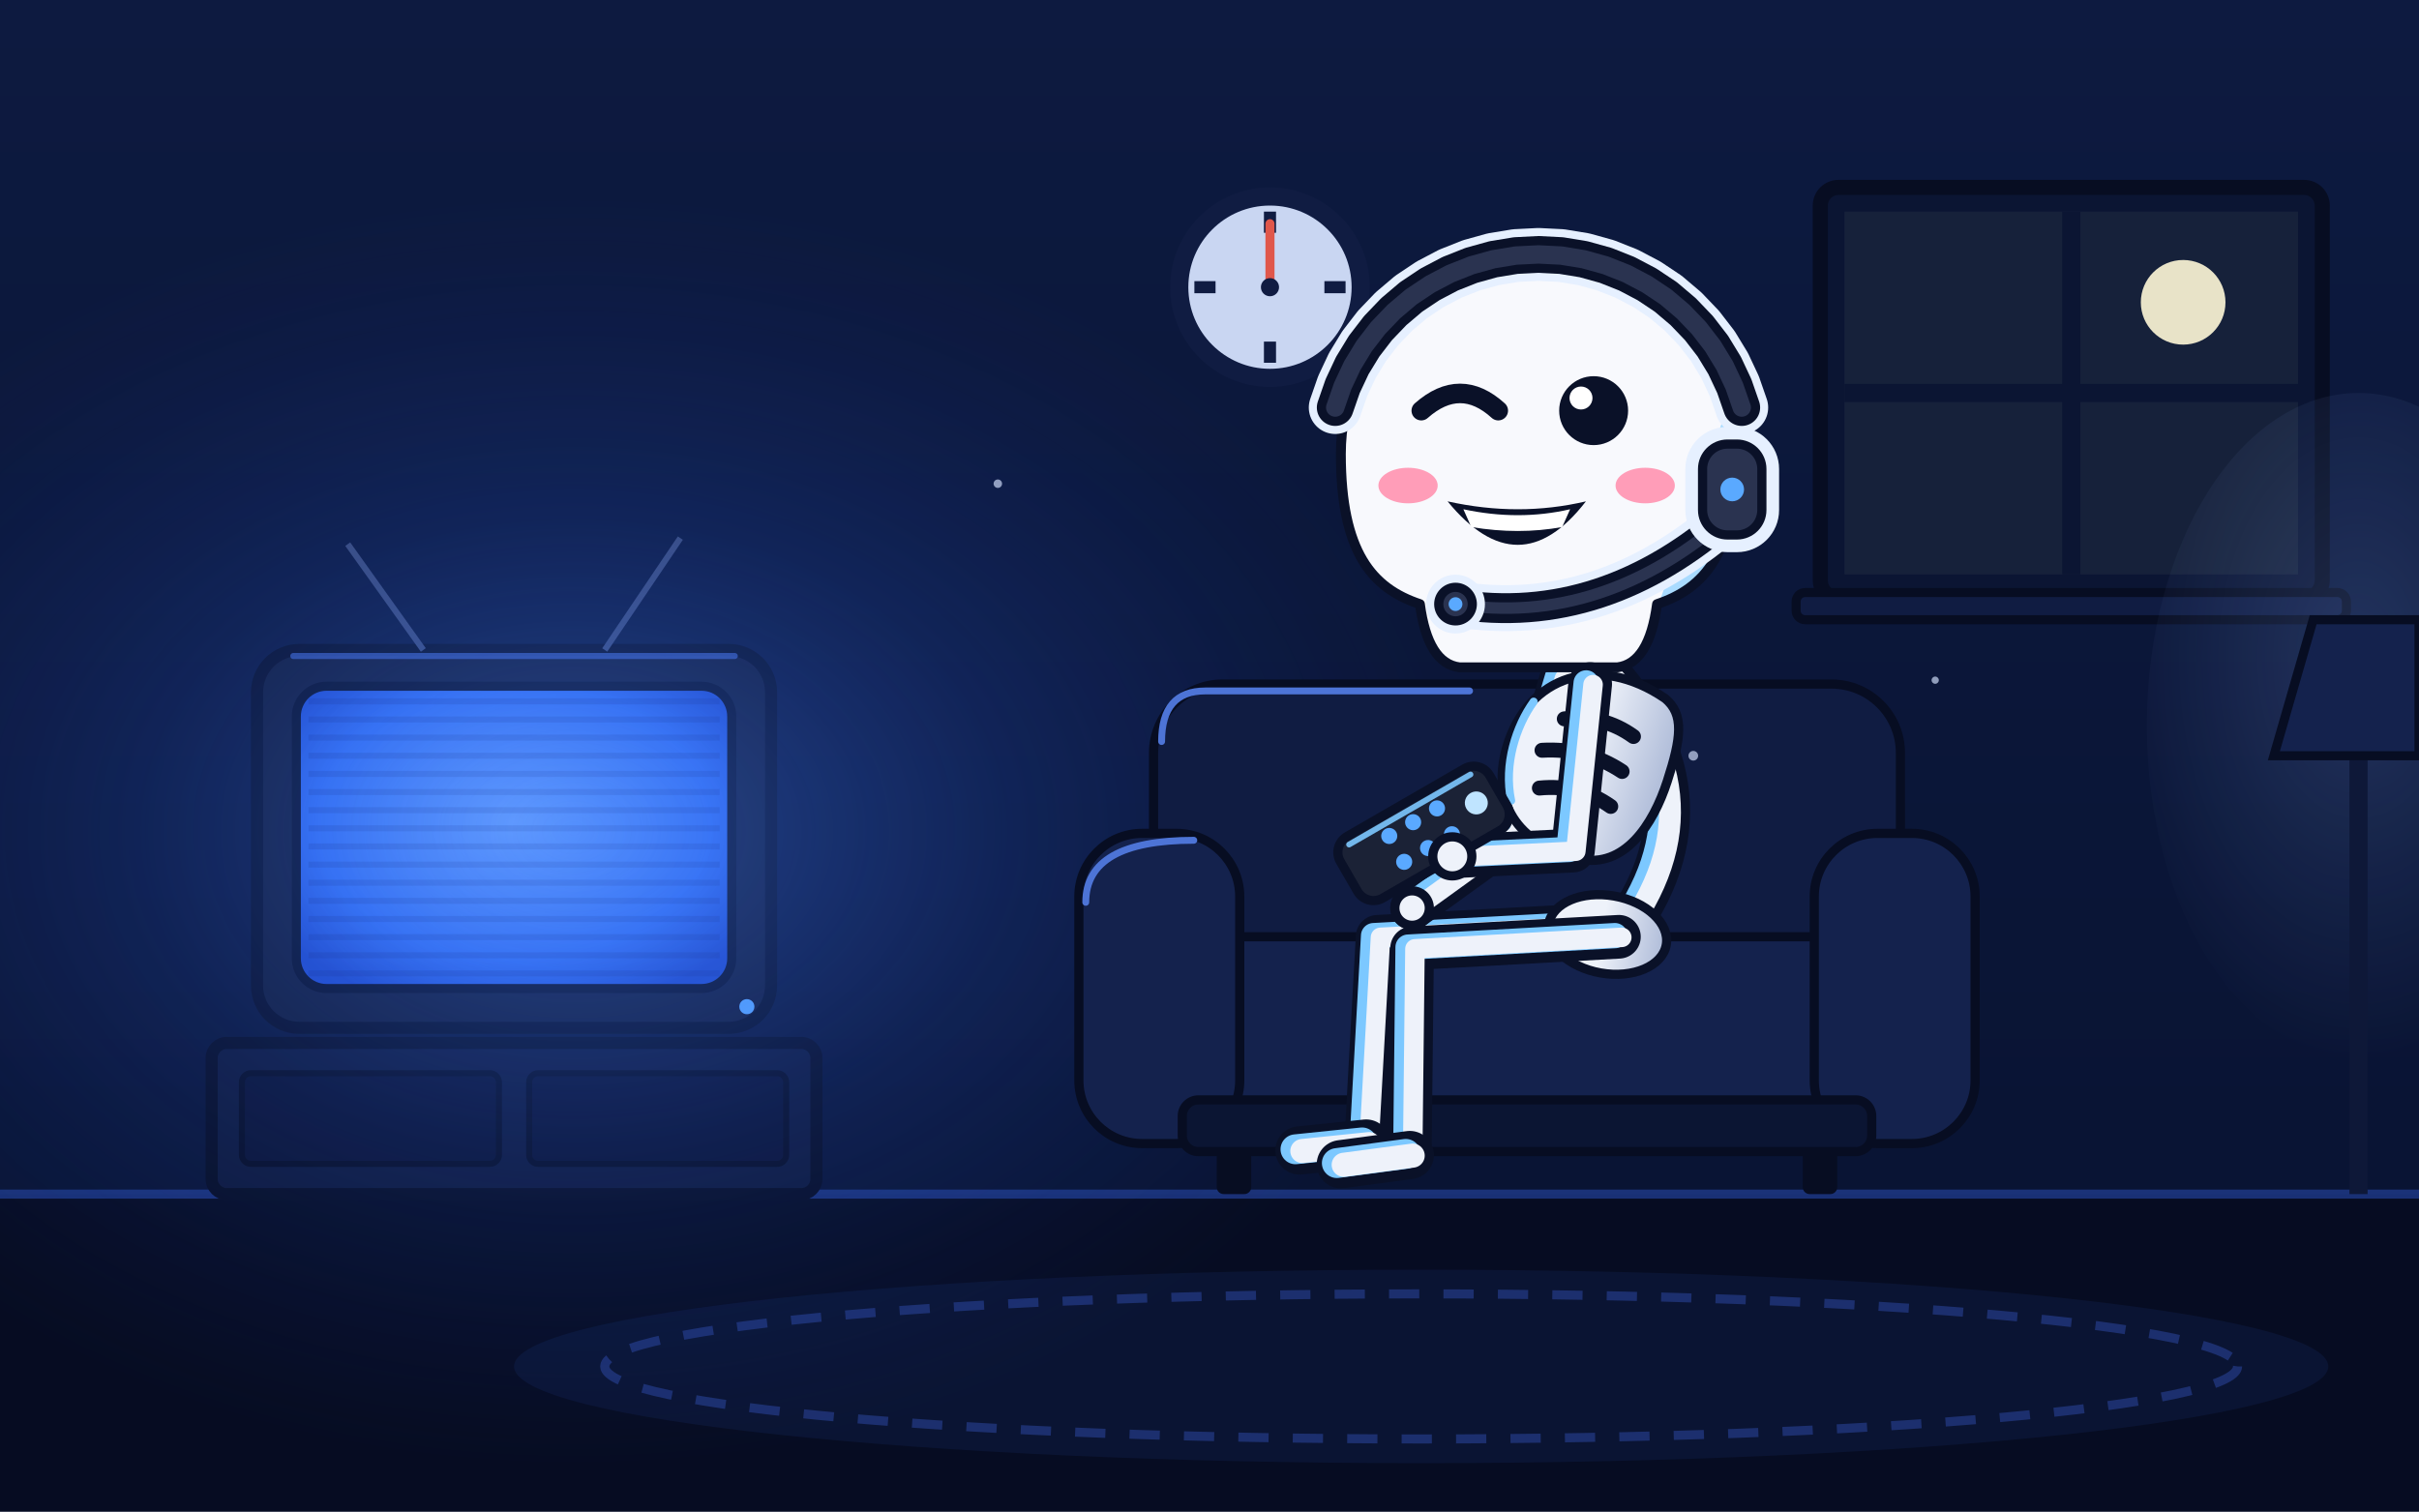
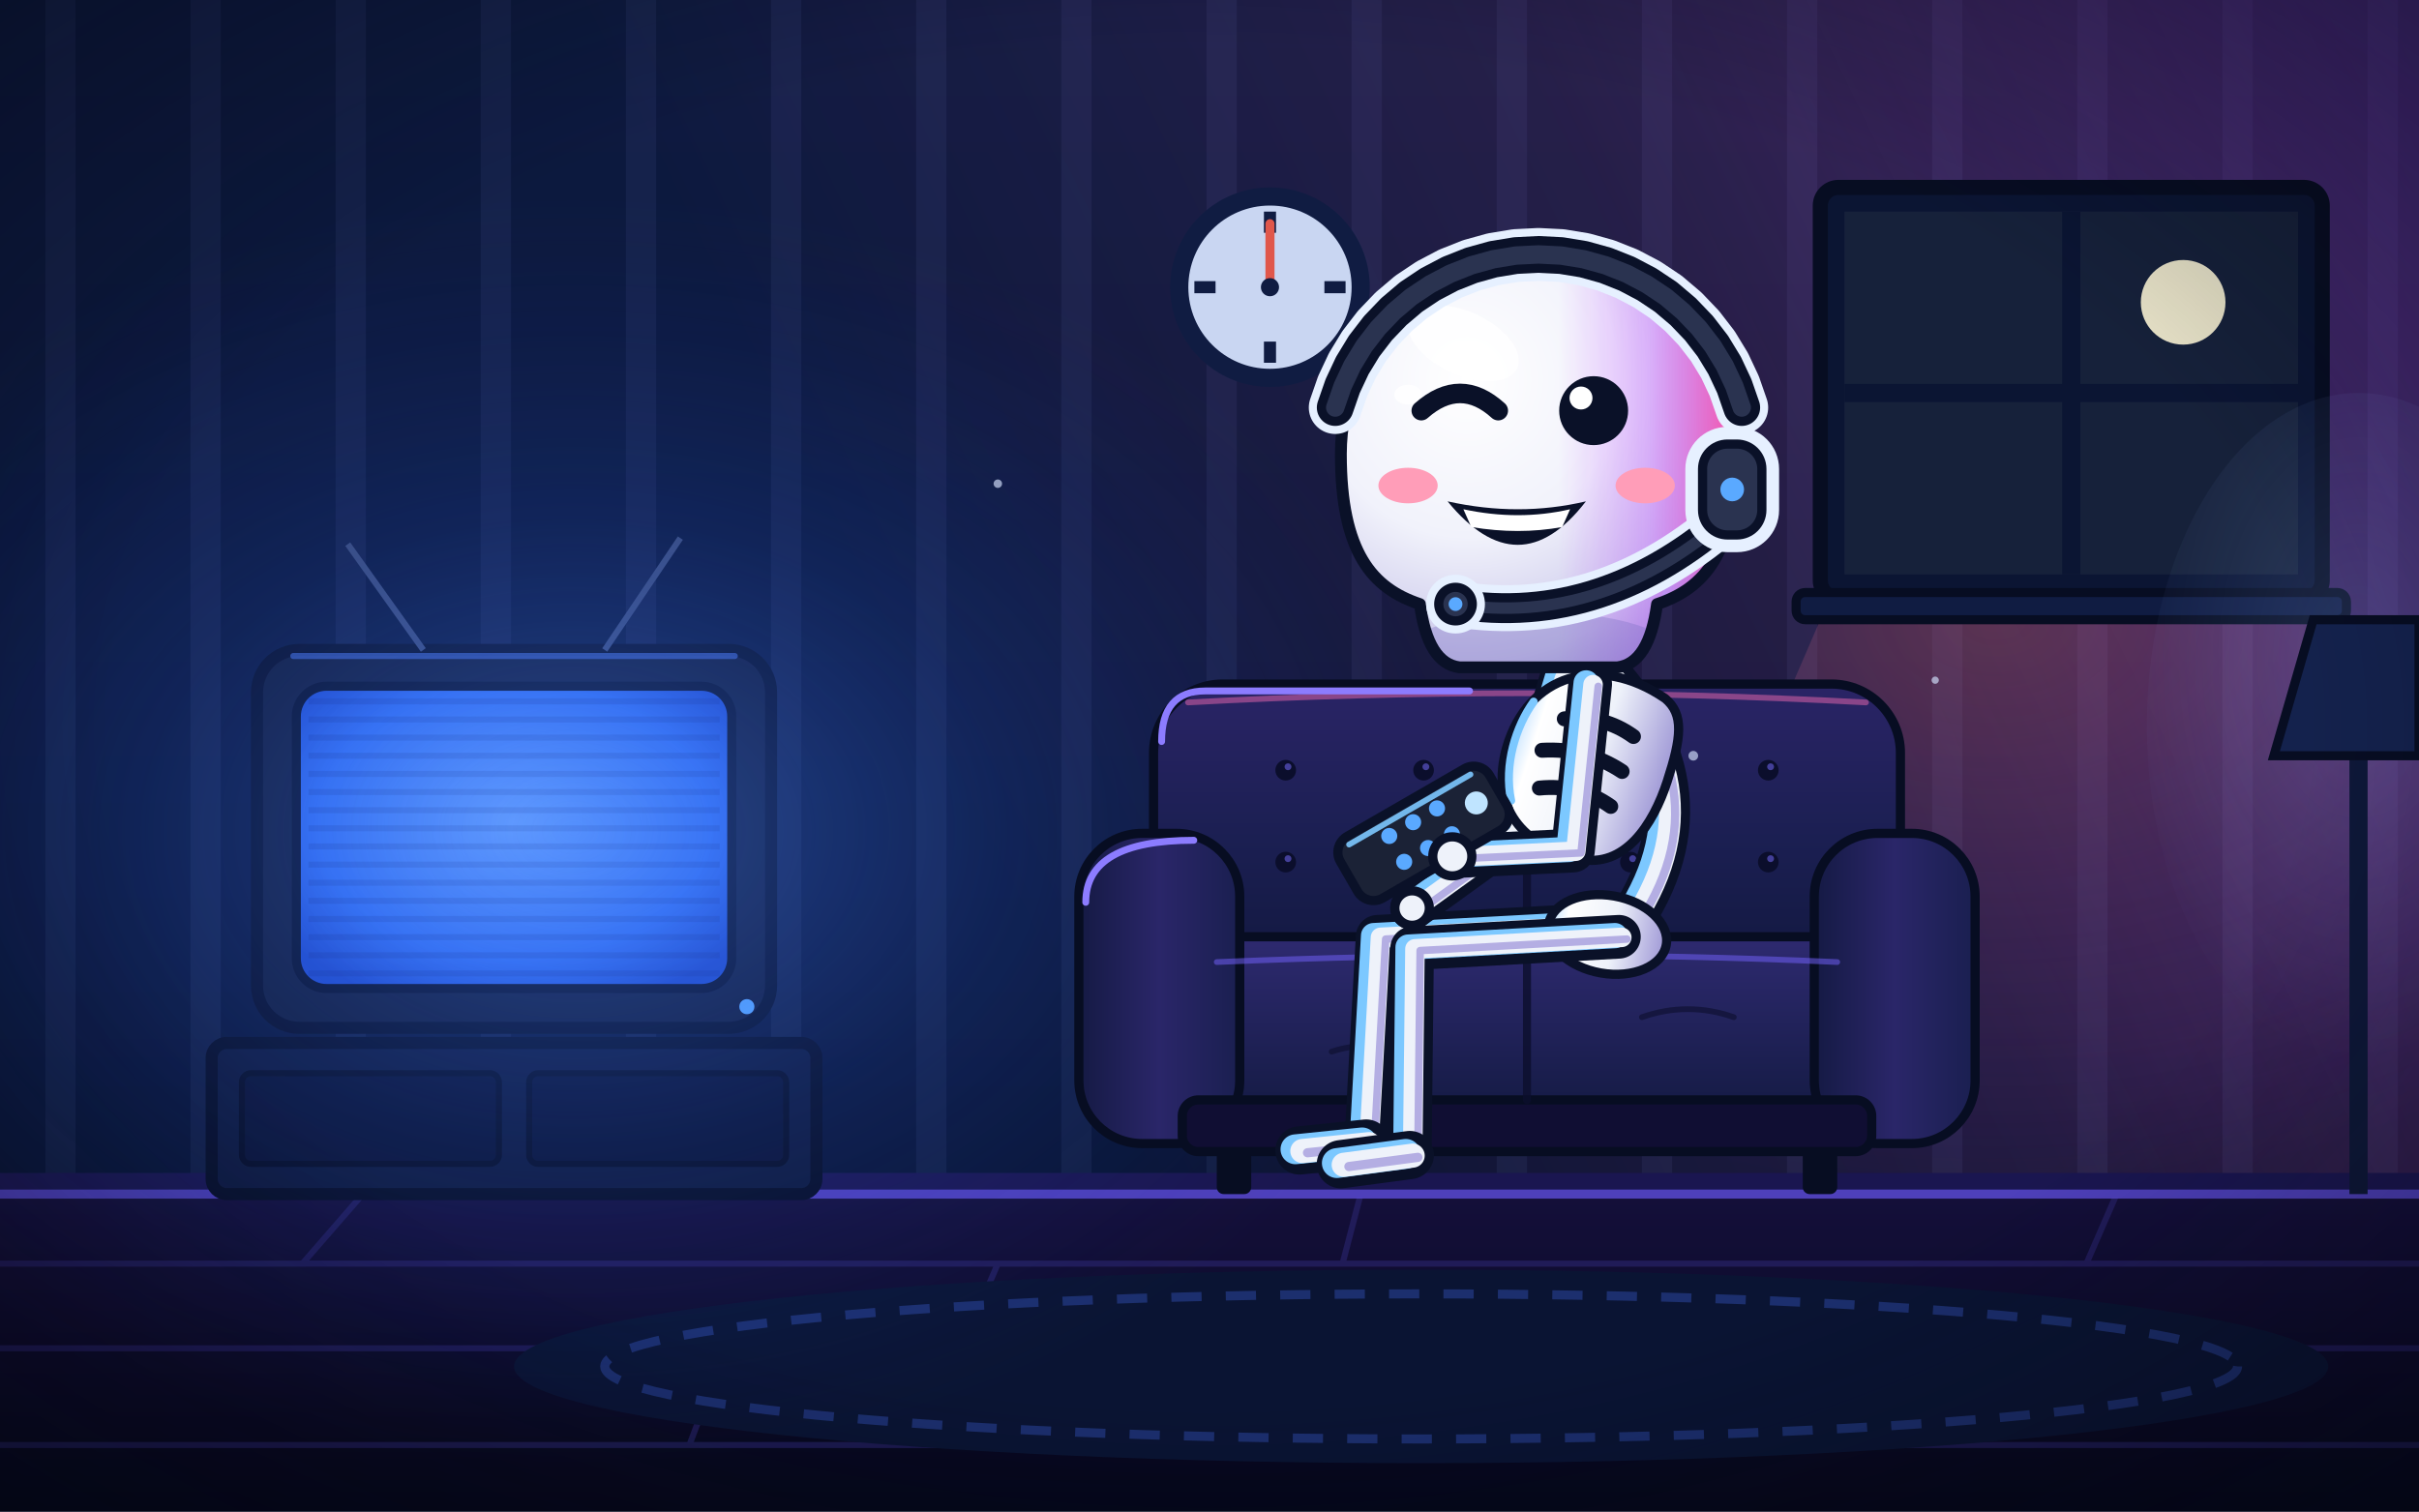
<svg xmlns="http://www.w3.org/2000/svg" viewBox="0 0 800 500" role="img" aria-labelledby="pat-title pat-desc">
  <defs>
    <linearGradient id="g-wall" x1="0" y1="0" x2="0" y2="1">
      <stop offset="0" stop-color="#0D1A40" />
      <stop offset="1" stop-color="#081230" />
    </linearGradient>
    <radialGradient id="g-tvglow" cx="0.5" cy="0.5" r="0.5">
      <stop offset="0" stop-color="#4A86FF" stop-opacity="0.75" />
      <stop offset="0.5" stop-color="#2F66F0" stop-opacity="0.28" />
      <stop offset="1" stop-color="#1A3BA8" stop-opacity="0" />
    </radialGradient>
    <radialGradient id="g-screen" cx="0.5" cy="0.45" r="0.65">
      <stop offset="0" stop-color="#6FA8FF" />
      <stop offset="0.7" stop-color="#3470F2" />
      <stop offset="1" stop-color="#1F49C8" />
    </radialGradient>
    <radialGradient id="g-lamp" cx="0.5" cy="0.4" r="0.6">
      <stop offset="0" stop-color="#8FB4FF" stop-opacity="0.18" />
      <stop offset="1" stop-color="#8FB4FF" stop-opacity="0" />
    </radialGradient>
+     <radialGradient id="pat-skull-shade" cx="0.68" cy="0.3" r="0.85">
+       <stop offset="0" stop-color="#FFFFFF" />
+       <stop offset="0.45" stop-color="#F1F2FB" />
+       <stop offset="0.8" stop-color="#C9C6EA" />
+       <stop offset="1" stop-color="#9C94D2" />
+     </radialGradient>
+     <linearGradient id="pat-rim" x1="0" y1="0" x2="1" y2="0">
+       <stop offset="0" stop-color="#FF4FA3" stop-opacity="0.95" />
+       <stop offset="0.22" stop-color="#C04CFF" stop-opacity="0.35" />
+       <stop offset="0.45" stop-color="#C04CFF" stop-opacity="0" />
+     </linearGradient>
+     <linearGradient id="g-couch-back" x1="0" y1="0" x2="0" y2="1">
+       <stop offset="0" stop-color="#2A2466" />
+       <stop offset="0.5" stop-color="#1B1F52" />
+       <stop offset="1" stop-color="#11173D" />
+     </linearGradient>
+     <linearGradient id="g-couch-seat" x1="0" y1="0" x2="0" y2="1">
+       <stop offset="0" stop-color="#2E2A70" />
+       <stop offset="1" stop-color="#151B45" />
+     </linearGradient>
+     <linearGradient id="g-couch-arm" x1="0" y1="0" x2="1" y2="0">
+       <stop offset="0" stop-color="#1A1F50" />
+       <stop offset="0.5" stop-color="#2A2669" />
+       <stop offset="1" stop-color="#151A44" />
+     </linearGradient>
+     <linearGradient id="g-neon-wash" x1="1" y1="0" x2="0" y2="0.3">
+       <stop offset="0" stop-color="#C04CFF" stop-opacity="0.32" />
+       <stop offset="0.35" stop-color="#FF4FA3" stop-opacity="0.10" />
+       <stop offset="0.7" stop-color="#FF4FA3" stop-opacity="0" />
+     </linearGradient>
+     <linearGradient id="g-floor" x1="0" y1="0" x2="0" y2="1">
+       <stop offset="0" stop-color="#140F3A" />
+       <stop offset="1" stop-color="#05071A" />
+     </linearGradient>
+     <radialGradient id="g-vignette" cx="0.5" cy="0.48" r="0.75">
+       <stop offset="0.6" stop-color="#03040F" stop-opacity="0" />
+       <stop offset="1" stop-color="#03040F" stop-opacity="0.55" />
+     </radialGradient>
+     <radialGradient id="g-window-spill" cx="0.5" cy="0" r="1">
+       <stop offset="0" stop-color="#FF7A6B" stop-opacity="0.22" />
+       <stop offset="1" stop-color="#C04CFF" stop-opacity="0" />
+     </radialGradient>
  </defs>
  <g id="room">
    <rect width="800" height="500" fill="url(#g-wall)" />
-     <rect y="395" width="800" height="105" fill="#060C22" />
-     <path d="M0,395 H800" stroke="#1E3A8A" stroke-width="3" opacity="0.8" />
+     <g opacity="0.07" stroke="#8FA0FF" stroke-width="10">
+       <line x1="20" y1="0" x2="20" y2="395" />
+       <line x1="68" y1="0" x2="68" y2="395" />
+       <line x1="116" y1="0" x2="116" y2="395" />
+       <line x1="164" y1="0" x2="164" y2="395" />
+       <line x1="212" y1="0" x2="212" y2="395" />
+       <line x1="260" y1="0" x2="260" y2="395" />
+       <line x1="308" y1="0" x2="308" y2="395" />
+       <line x1="356" y1="0" x2="356" y2="395" />
+       <line x1="404" y1="0" x2="404" y2="395" />
+       <line x1="452" y1="0" x2="452" y2="395" />
+       <line x1="500" y1="0" x2="500" y2="395" />
+       <line x1="548" y1="0" x2="548" y2="395" />
+       <line x1="596" y1="0" x2="596" y2="395" />
+       <line x1="644" y1="0" x2="644" y2="395" />
+       <line x1="692" y1="0" x2="692" y2="395" />
+       <line x1="740" y1="0" x2="740" y2="395" />
+       <line x1="788" y1="0" x2="788" y2="395" />
+     </g>
+     <rect width="800" height="500" fill="url(#g-neon-wash)" />
+     <path d="M602,205 L520,395 H800 V205 Z" fill="url(#g-window-spill)" />
+     <rect y="395" width="800" height="105" fill="url(#g-floor)" />
+     <g stroke="#2A2470" stroke-width="2" opacity="0.6">
+       <path d="M0,418 H800 M0,446 H800 M0,478 H800" />
+       <path d="M120,395 L100,418 M330,418 L318,446 M560,446 L552,478 M700,395 L690,418 M240,446 L228,478 M450,395 L444,418" />
+     </g>
+     <rect y="388" width="800" height="8" fill="#1A1650" />
+     <path d="M0,395 H800" stroke="#5B4BD6" stroke-width="3" opacity="0.8" />
    <ellipse cx="470" cy="452" rx="300" ry="32" fill="#0A1433" />
    <ellipse cx="470" cy="452" rx="270" ry="24" fill="none" stroke="#1C2F6E" stroke-width="3" stroke-dasharray="10 8" />
  </g>
  <g id="window">
    <rect x="602" y="62" width="166" height="136" rx="6" fill="#0B1533" stroke="#070D22" stroke-width="5" />
    <rect id="window-sky" x="610" y="70" width="150" height="120" fill="#16213a" />
    <circle id="window-orb" cx="722" cy="100" r="14" fill="#e8e3c8" />
    <rect x="682" y="70" width="6" height="120" fill="#0B1533" />
    <rect x="610" y="127" width="150" height="6" fill="#0B1533" />
    <rect x="594" y="196" width="182" height="9" rx="3" fill="#101C42" stroke="#070D22" stroke-width="3" />
  </g>
  <g id="clock">
    <circle cx="420" cy="95" r="30" fill="#C9D6F2" stroke="#101C42" stroke-width="6" />
    <g fill="#101C42">
      <rect x="418" y="70" width="4" height="7" />
      <rect x="418" y="113" width="4" height="7" />
      <rect x="395" y="93" width="7" height="4" />
      <rect x="438" y="93" width="7" height="4" />
    </g>
    <line id="clock-hand" x1="420" y1="95" x2="420" y2="74" stroke="#E0574B" stroke-width="3" stroke-linecap="round" />
    <circle cx="420" cy="95" r="3" fill="#101C42" />
  </g>
  <g id="cobweb" opacity="0" stroke="#9FB2DA" stroke-width="1.2" fill="none">
    <path d="M0 0 L90 70 M0 0 L60 95 M0 0 L100 30 M0 0 L25 100" />
    <path d="M18 14 Q30 20 20 35 Q12 22 6 22 M36 28 Q55 30 44 56 Q26 46 12 46 M54 42 Q80 44 68 78 Q40 66 18 70" />
  </g>
  <g id="lamp">
    <ellipse cx="780" cy="240" rx="70" ry="110" fill="url(#g-lamp)" />
    <rect x="777" y="250" width="6" height="145" fill="#0E1838" />
    <path d="M752 250 L800 250 L800 205 L765 205 Z" fill="#14224D" stroke="#070D22" stroke-width="3" />
  </g>
  <g id="tv">
    <rect x="70" y="345" width="200" height="50" rx="5" fill="#0E1838" stroke="#070D22" stroke-width="4" />
    <rect x="80" y="355" width="85" height="30" rx="3" fill="#0A1230" stroke="#070D22" stroke-width="2" />
    <rect x="175" y="355" width="85" height="30" rx="3" fill="#0A1230" stroke="#070D22" stroke-width="2" />
    <rect x="85" y="215" width="170" height="125" rx="14" fill="#111933" stroke="#070D22" stroke-width="4" />
    <path d="M97,217 H243" stroke="#3E63C4" stroke-width="2" opacity="0.7" stroke-linecap="round" />
    <rect id="tv-screen" x="98" y="227" width="144" height="100" rx="10" fill="url(#g-screen)" />
    <g fill="#0A1A66" opacity="0.16" pointer-events="none">
      <rect x="102" y="231" width="136" height="2" />
      <rect x="102" y="237" width="136" height="2" />
      <rect x="102" y="243" width="136" height="2" />
      <rect x="102" y="249" width="136" height="2" />
      <rect x="102" y="255" width="136" height="2" />
      <rect x="102" y="261" width="136" height="2" />
      <rect x="102" y="267" width="136" height="2" />
      <rect x="102" y="273" width="136" height="2" />
      <rect x="102" y="279" width="136" height="2" />
      <rect x="102" y="285" width="136" height="2" />
      <rect x="102" y="291" width="136" height="2" />
      <rect x="102" y="297" width="136" height="2" />
      <rect x="102" y="303" width="136" height="2" />
      <rect x="102" y="309" width="136" height="2" />
      <rect x="102" y="315" width="136" height="2" />
      <rect x="102" y="321" width="136" height="2" />
    </g>
    <rect x="98" y="227" width="144" height="100" rx="10" fill="none" stroke="#070D22" stroke-width="3" />
    <circle cx="247" cy="333" r="2.5" fill="#5AA9FF" />
    <line x1="140" y1="215" x2="115" y2="180" stroke="#3B4A75" stroke-width="2" />
    <line x1="200" y1="215" x2="225" y2="178" stroke="#3B4A75" stroke-width="2" />
  </g>
  <ellipse id="tv-glow" cx="190" cy="275" rx="290" ry="210" fill="url(#g-tvglow)" opacity="0.6" pointer-events="none" />
  <g id="props">
    <g id="prop-pizza" display="none" data-prop="pizza">
      <path d="M298,438 L378,438 L371,402 L305,402 Z" fill="#33395C" stroke="#070D22" stroke-width="3" stroke-linejoin="round" />
      <path d="M305,402 L371,402" stroke="#7CC8FF" stroke-width="2" opacity="0.6" />
      <path d="M290,440 L386,440 L396,464 L280,464 Z" fill="#454C72" stroke="#070D22" stroke-width="3" stroke-linejoin="round" />
      <path d="M290,440 L280,464" stroke="#7CC8FF" stroke-width="2.5" stroke-linecap="round" />
      <path d="M338,452 m-40,0 a40,9 0 0 1 80,0 L338,452 Z" fill="#B48A63" stroke="#070D22" stroke-width="2.5" stroke-linejoin="round" />
      <path d="M338,452 L298,452 a40,9 0 0 0 30,8.6 Z" fill="#B48A63" stroke="#070D22" stroke-width="2.5" stroke-linejoin="round" />
      <g fill="#8A3F45">
        <ellipse cx="320" cy="448" rx="5" ry="2" />
        <ellipse cx="345" cy="446" rx="5" ry="2" />
        <ellipse cx="362" cy="450" rx="5" ry="2" />
        <ellipse cx="312" cy="456" rx="4" ry="1.6" />
      </g>
    </g>
    <g id="prop-plant" display="none" data-prop="plant">
      <path d="M708,352 Q708,325 706,298 M708,352 Q712,330 718,312" fill="none" stroke="#1A4A46" stroke-width="3" stroke-linecap="round" />
      <ellipse cx="704" cy="320" rx="9" ry="30" transform="rotate(-25 704 320)" fill="#1F5E5A" stroke="#070D22" stroke-width="2.5" />
      <ellipse cx="716" cy="318" rx="9" ry="32" transform="rotate(20 716 318)" fill="#1F5E5A" stroke="#070D22" stroke-width="2.5" />
      <ellipse cx="694" cy="332" rx="8" ry="28" transform="rotate(-55 694 332)" fill="#24706A" stroke="#070D22" stroke-width="2.5" />
      <ellipse cx="728" cy="334" rx="8" ry="28" transform="rotate(55 728 334)" fill="#24706A" stroke="#070D22" stroke-width="2.5" />
      <ellipse cx="706" cy="300" rx="8" ry="26" transform="rotate(-5 706 300)" fill="#2A7D74" stroke="#070D22" stroke-width="2.5" />
      <ellipse cx="742" cy="356" rx="7" ry="24" transform="rotate(110 742 356)" fill="#6E6A48" stroke="#070D22" stroke-width="2.5" />
      <path d="M684,350 L734,350 L728,395 L690,395 Z" fill="#24305C" stroke="#070D22" stroke-width="3" stroke-linejoin="round" />
      <rect x="680" y="344" width="58" height="10" rx="3" fill="#2E3B6E" stroke="#070D22" stroke-width="3" />
      <path d="M686,352 L691,393" stroke="#7CC8FF" stroke-width="2" opacity="0.7" />
    </g>
    <g id="prop-spider" display="none" data-prop="spider">
      <path d="M322,0 V144" stroke="#9FB2DA" stroke-width="1.2" opacity="0.8" />
      <path d="M322,152 q-6.5,-15 -13,-9" fill="none" stroke="#C9D6F2" stroke-width="4" stroke-linecap="round" />
      <path d="M322,152 q-6.5,-15 -13,-9" fill="none" stroke="#070D22" stroke-width="2" stroke-linecap="round" />
      <path d="M322,152 q-7.5,-8 -15,-2" fill="none" stroke="#C9D6F2" stroke-width="4" stroke-linecap="round" />
      <path d="M322,152 q-7.5,-8 -15,-2" fill="none" stroke="#070D22" stroke-width="2" stroke-linecap="round" />
      <path d="M322,152 q-7.0,-1 -14,5" fill="none" stroke="#C9D6F2" stroke-width="4" stroke-linecap="round" />
      <path d="M322,152 q-7.0,-1 -14,5" fill="none" stroke="#070D22" stroke-width="2" stroke-linecap="round" />
      <path d="M322,152 q-5.5,5 -11,11" fill="none" stroke="#C9D6F2" stroke-width="4" stroke-linecap="round" />
      <path d="M322,152 q-5.5,5 -11,11" fill="none" stroke="#070D22" stroke-width="2" stroke-linecap="round" />
      <path d="M322,152 q6.5,-15 13,-9" fill="none" stroke="#C9D6F2" stroke-width="4" stroke-linecap="round" />
      <path d="M322,152 q6.5,-15 13,-9" fill="none" stroke="#070D22" stroke-width="2" stroke-linecap="round" />
      <path d="M322,152 q7.5,-8 15,-2" fill="none" stroke="#C9D6F2" stroke-width="4" stroke-linecap="round" />
      <path d="M322,152 q7.5,-8 15,-2" fill="none" stroke="#070D22" stroke-width="2" stroke-linecap="round" />
      <path d="M322,152 q7.0,-1 14,5" fill="none" stroke="#C9D6F2" stroke-width="4" stroke-linecap="round" />
      <path d="M322,152 q7.0,-1 14,5" fill="none" stroke="#070D22" stroke-width="2" stroke-linecap="round" />
      <path d="M322,152 q5.5,5 11,11" fill="none" stroke="#C9D6F2" stroke-width="4" stroke-linecap="round" />
      <path d="M322,152 q5.5,5 11,11" fill="none" stroke="#070D22" stroke-width="2" stroke-linecap="round" />
      <ellipse cx="322" cy="154" rx="8" ry="9" fill="#070D22" stroke="#C9D6F2" stroke-width="1.5" />
      <circle cx="322" cy="145" r="4.5" fill="#070D22" stroke="#C9D6F2" stroke-width="1.5" />
      <circle cx="320.4" cy="144.5" r="1" fill="#C9D6F2" />
      <circle cx="323.6" cy="144.5" r="1" fill="#C9D6F2" />
    </g>
    <g id="prop-mail" display="none" data-prop="mail">
      <g transform="rotate(-12 170 455)">
        <rect x="148" y="441" width="44" height="28" rx="2" fill="#AEBBD8" stroke="#070D22" stroke-width="2.5" />
        <path d="M148,441 L170,457 L192,441" fill="none" stroke="#070D22" stroke-width="2" stroke-linejoin="round" />
        <rect x="182" y="444" width="7" height="8" fill="#E0574B" opacity="0.8" />
      </g>
      <g transform="rotate(8 205 460)">
        <rect x="183" y="446" width="44" height="28" rx="2" fill="#C9D6F2" stroke="#070D22" stroke-width="2.5" />
        <path d="M183,446 L205,462 L227,446" fill="none" stroke="#070D22" stroke-width="2" stroke-linejoin="round" />
        <rect x="217" y="449" width="7" height="8" fill="#E0574B" opacity="0.8" />
      </g>
      <g transform="rotate(-4 238 452)">
        <rect x="216" y="438" width="44" height="28" rx="2" fill="#AEBBD8" stroke="#070D22" stroke-width="2.5" />
        <path d="M216,438 L238,454 L260,438" fill="none" stroke="#070D22" stroke-width="2" stroke-linejoin="round" />
        <rect x="250" y="441" width="7" height="8" fill="#E0574B" opacity="0.8" />
      </g>
      <g transform="rotate(15 192 440)">
        <rect x="170" y="426" width="44" height="28" rx="2" fill="#C9D6F2" stroke="#070D22" stroke-width="2.5" />
        <path d="M170,426 L192,442 L214,426" fill="none" stroke="#070D22" stroke-width="2" stroke-linejoin="round" />
        <rect x="204" y="429" width="7" height="8" fill="#E0574B" opacity="0.8" />
      </g>
      <g transform="rotate(-14 226 437)">
        <rect x="204" y="423" width="44" height="28" rx="2" fill="#BAC6E0" stroke="#070D22" stroke-width="2.5" />
        <path d="M204,423 L226,439 L248,423" fill="none" stroke="#070D22" stroke-width="2" stroke-linejoin="round" />
        <rect x="238" y="426" width="7" height="8" fill="#E0574B" opacity="0.8" />
      </g>
      <g transform="rotate(4 210 424)">
        <rect x="188" y="410" width="44" height="28" rx="2" fill="#DDE6F7" stroke="#070D22" stroke-width="2.5" />
        <path d="M188,410 L210,426 L232,410" fill="none" stroke="#070D22" stroke-width="2" stroke-linejoin="round" />
        <rect x="222" y="413" width="7" height="8" fill="#E0574B" opacity="0.8" />
      </g>
    </g>
    <g id="prop-phone" display="none" data-prop="phone">
      <g transform="translate(505,446) scale(1.35) translate(-505,-446)">
        <ellipse cx="497" cy="447" rx="30" ry="5" fill="#040817" opacity="0.55" />
        <path d="M472,446 L522,446 L516,424 L478,424 Z" fill="#36426E" stroke="#070D22" stroke-width="3" stroke-linejoin="round" />
        <path d="M474,445 L480,425" stroke="#7CC8FF" stroke-width="2.2" />
        <circle cx="497" cy="436" r="6" fill="#4A5684" stroke="#070D22" stroke-width="2" />
        <circle cx="512" cy="441" r="2" fill="#5AA9FF" />
        <path d="M482,424 L486,418 L508,418 L512,424" fill="none" stroke="#070D22" stroke-width="3" stroke-linecap="round" />
        <g transform="rotate(-18 552 452)">
          <path d="M530,452 Q530,442 538,442 L566,442 Q574,442 574,452 L566,455 Q564,450 560,450 L544,450 Q540,450 538,455 Z" fill="#4A5684" stroke="#070D22" stroke-width="3" stroke-linejoin="round" />
        </g>
        <path d="M520.0,443.0 L519.9,444.0 L519.6,444.9 L519.0,445.6 L518.3,446.1 L517.4,446.4 L516.6,446.3 L515.8,445.9 L515.3,445.3 L514.9,444.6 L514.9,443.7 L515.1,442.9 L515.6,442.1 L516.4,441.5 L517.3,441.1 L518.3,441.1 L519.3,441.3 L520.2,441.8 L521.0,442.5 L521.5,443.4 L521.7,444.4 L521.7,445.4 L521.3,446.3 L520.7,447.1 L520.0,447.6 L519.1,447.8 L518.3,447.7 L517.6,447.4 L517.0,446.8 L516.6,446.0 L516.6,445.1 L516.8,444.3 L517.3,443.5 L518.1,442.9 L519.0,442.6 L520.0,442.5 L521.0,442.7 L521.9,443.2 L522.7,444.0 L523.2,444.9 L523.4,445.9 L523.4,446.9 L523.0,447.8 L522.4,448.5 L521.7,449.0 L520.9,449.2 L520.0,449.1 L519.3,448.8 L518.7,448.2 L518.3,447.4 L518.3,446.6 L518.5,445.7 L519.0,445.0 L519.8,444.4 L520.7,444.0 L521.7,443.9 L522.7,444.1 L523.6,444.6 L524.4,445.4 L524.9,446.3 L525.1,447.3 L525.1,448.3 L524.7,449.2 L524.2,449.9 L523.4,450.4 L522.6,450.6 L521.7,450.6 L521.0,450.2 L520.4,449.6 L520.1,448.9 L520.0,448.0 L520.2,447.1 L520.7,446.4 L521.5,445.8 L522.4,445.4 L523.4,445.4 L524.4,445.6 L525.4,446.1 L526.1,446.8 L526.6,447.7 L526.9,448.7 L526.8,449.7 L526.5,450.6 L525.9,451.4 L525.1,451.9 L524.3,452.1 L523.4,452.0 L522.7,451.6 L522.1,451.0 L521.8,450.3 L521.7,449.4 L521.9,448.6 L522.5,447.8 L523.2,447.2 L524.1,446.9 L525.1,446.8 L526.2,447.0 L527.1,447.5 L527.8,448.2 L528.3,449.1 L528.6,450.1 L528.5,451.1 L528.2,452.0 L527.6,452.8 L526.8,453.3 L526.0,453.5 L525.2,453.4 L524.4,453.1 L523.8,452.5 L523.5,451.7 L523.4,450.9 L523.7,450.0 L524.2,449.2 L524.9,448.6 L525.8,448.3 L526.9,448.2 L527.9,448.4 L528.8,448.9 L529.5,449.7 L530.1,450.6 L530.3,451.6 L530.2,452.6 L529.9,453.5 L529.3,454.2 L528.6,454.7 L527.7,454.9 L526.9,454.9 L526.1,454.5 L525.5,453.9 L525.2,453.1 L525.1,452.3 L525.4,451.4 L525.9,450.7 L526.6,450.1 L527.6,449.7 L528.6,449.6 L529.6,449.9 L530.5,450.4 L531.3,451.1 L531.8,452.0 L532.0,453.0" fill="none" stroke="#070D22" stroke-width="2" stroke-linecap="round" />
      </g>
    </g>
    <g id="prop-sheet" display="none" data-prop="sheet">
      <defs>
        <linearGradient id="prop-sheet-grad" x1="0" y1="0" x2="1" y2="0">
          <stop offset="0" stop-color="#C4D0EA" />
          <stop offset="0.6" stop-color="#97A6CC" />
          <stop offset="1" stop-color="#6D7CA6" />
        </linearGradient>
      </defs>
      <ellipse cx="676" cy="476" rx="68" ry="7" fill="#040817" opacity="0.6" />
      <path d="M612,474 C614,452 618,428 626,414 C632,402 646,394 668,393 C692,392 712,398 720,410 C728,424 732,452 738,474 C726,470 716,476 704,471 C692,476 680,470 668,475 C656,470 644,476 632,471 C624,475 618,471 612,474 Z" fill="url(#prop-sheet-grad)" stroke="#070D22" stroke-width="3" stroke-linejoin="round" />
      <path d="M626,414 C620,436 617,456 616,470" fill="none" stroke="#7CC8FF" stroke-width="2.5" stroke-linecap="round" />
      <path d="M648,400 C646,428 646,452 650,472" fill="none" stroke="#7F8FB8" stroke-width="2" stroke-linecap="round" opacity="0.8" />
      <path d="M684,396 C690,424 694,450 692,473" fill="none" stroke="#7F8FB8" stroke-width="2" stroke-linecap="round" opacity="0.8" />
      <path d="M708,404 C714,428 720,452 722,472" fill="none" stroke="#7F8FB8" stroke-width="2" stroke-linecap="round" opacity="0.8" />
    </g>
  </g>
  <g id="couch">
    <g transform="translate(698.80,47.68) scale(-0.38,0.38)">
-       <rect x="185" y="470" width="650" height="270" rx="60" fill="#101C42" stroke="#070D22" stroke-width="8" stroke-linejoin="round" />
-       <rect x="220" y="690" width="580" height="150" rx="30" fill="#14224D" stroke="#070D22" stroke-width="8" stroke-linejoin="round" />
-       <rect x="120" y="600" width="140" height="270" rx="55" fill="#14224D" stroke="#070D22" stroke-width="8" stroke-linejoin="round" />
-       <rect x="760" y="600" width="140" height="270" rx="55" fill="#14224D" stroke="#070D22" stroke-width="8" stroke-linejoin="round" />
-       <rect x="210" y="832" width="600" height="45" rx="14" fill="#0B1533" stroke="#070D22" stroke-width="8" stroke-linejoin="round" />
+       <rect x="185" y="470" width="650" height="270" rx="60" fill="url(#g-couch-back)" stroke="#070D22" stroke-width="8" stroke-linejoin="round" />
+       <rect x="220" y="690" width="580" height="150" rx="30" fill="url(#g-couch-seat)" stroke="#070D22" stroke-width="8" stroke-linejoin="round" />
+       <rect x="120" y="600" width="140" height="270" rx="55" fill="url(#g-couch-arm)" stroke="#070D22" stroke-width="8" stroke-linejoin="round" />
+       <rect x="760" y="600" width="140" height="270" rx="55" fill="url(#g-couch-arm)" stroke="#070D22" stroke-width="8" stroke-linejoin="round" />
+       <rect x="210" y="832" width="600" height="45" rx="14" fill="#100E33" stroke="#070D22" stroke-width="8" stroke-linejoin="round" />
      <rect x="240" y="874" width="30" height="40" rx="6" fill="#070D22" />
      <rect x="750" y="874" width="30" height="40" rx="6" fill="#070D22" />
-       <path d="M560,476 H790 Q828,476 828,520" fill="none" stroke="#4D74D6" stroke-width="6" stroke-linecap="round" />
-       <path d="M800,606 Q894,606 894,660" fill="none" stroke="#4D74D6" stroke-width="6" stroke-linecap="round" />
+       <path d="M510,490 V700" stroke="#0B0E2C" stroke-width="7" stroke-linecap="round" opacity="0.8" />
+       <path d="M510,700 V832" stroke="#0B0E2C" stroke-width="7" stroke-linecap="round" opacity="0.8" />
+       <circle cx="300" cy="545" r="9" fill="#0B0E2C" />
+       <circle cx="298" cy="542" r="3" fill="#5B54C8" opacity="0.7" />
+       <circle cx="300" cy="625" r="9" fill="#0B0E2C" />
+       <circle cx="298" cy="622" r="3" fill="#5B54C8" opacity="0.7" />
+       <circle cx="420" cy="545" r="9" fill="#0B0E2C" />
+       <circle cx="418" cy="542" r="3" fill="#5B54C8" opacity="0.7" />
+       <circle cx="420" cy="625" r="9" fill="#0B0E2C" />
+       <circle cx="418" cy="622" r="3" fill="#5B54C8" opacity="0.7" />
+       <circle cx="600" cy="545" r="9" fill="#0B0E2C" />
+       <circle cx="598" cy="542" r="3" fill="#5B54C8" opacity="0.7" />
+       <circle cx="600" cy="625" r="9" fill="#0B0E2C" />
+       <circle cx="598" cy="622" r="3" fill="#5B54C8" opacity="0.7" />
+       <circle cx="720" cy="545" r="9" fill="#0B0E2C" />
+       <circle cx="718" cy="542" r="3" fill="#5B54C8" opacity="0.7" />
+       <circle cx="720" cy="625" r="9" fill="#0B0E2C" />
+       <circle cx="718" cy="622" r="3" fill="#5B54C8" opacity="0.7" />
+       <path d="M240,712 Q500,700 780,712" fill="none" stroke="#6D5CF0" stroke-width="5" stroke-linecap="round" opacity="0.55" />
+       <path d="M215,486 Q510,470 805,486" fill="none" stroke="#FF6FB5" stroke-width="5" stroke-linecap="round" opacity="0.45" />
+       <path d="M330,760 q40,-14 80,0 M620,790 q30,-10 60,0" fill="none" stroke="#0B0E2C" stroke-width="5" stroke-linecap="round" opacity="0.6" />
+       <path d="M560,476 H790 Q828,476 828,520" fill="none" stroke="#8C7CFF" stroke-width="6" stroke-linecap="round" />
+       <path d="M800,606 Q894,606 894,660" fill="none" stroke="#8C7CFF" stroke-width="6" stroke-linecap="round" />
    </g>
  </g>
  <g id="pat">
    <g transform="translate(698.80,47.68) scale(-0.38,0.38)">
      <defs>
        <linearGradient id="pat-bone-grad" x1="0" y1="0" x2="1" y2="0">
-           <stop offset="0" stop-color="#AEBBD8" />
-           <stop offset="0.55" stop-color="#EEF2FA" />
-           <stop offset="1" stop-color="#EEF2FA" />
+           <stop offset="0" stop-color="#9F98D6" />
+           <stop offset="0.45" stop-color="#EEF2FA" />
+           <stop offset="0.85" stop-color="#FFFFFF" />
+           <stop offset="1" stop-color="#BFE0FF" />
        </linearGradient>
        <clipPath id="pat-skull-clip">
          <circle cx="500" cy="280" r="172" />
        </clipPath>
      </defs>
      <g class="pat-sticker" />
      <g class="pat-main">
        <path d="M455.0,680.0 L640.0,690.0 L650.0,870.0" fill="none" stroke="#0A1128" stroke-width="38" stroke-linecap="round" stroke-linejoin="round" />
        <path d="M455.0,680.0 L640.0,690.0 L650.0,870.0" transform="translate(3.5,-1)" fill="none" stroke="#7CC8FF" stroke-width="22" stroke-linecap="round" stroke-linejoin="round" />
        <path d="M455.0,680.0 L640.0,690.0 L650.0,870.0" transform="translate(-2.5,0.5)" fill="none" stroke="#EEF2FA" stroke-width="17" stroke-linecap="round" stroke-linejoin="round" />
+         <path d="M455.0,680.0 L640.0,690.0 L650.0,870.0" transform="translate(-7,2)" fill="none" stroke="#B4AEE3" stroke-width="6.5" stroke-linecap="round" stroke-linejoin="round" />
        <path d="M650.0,870.0 L708.0,876.0" fill="none" stroke="#0A1128" stroke-width="42" stroke-linecap="round" stroke-linejoin="round" />
        <path d="M650.0,870.0 L708.0,876.0" transform="translate(3.5,-1)" fill="none" stroke="#7CC8FF" stroke-width="26" stroke-linecap="round" stroke-linejoin="round" />
        <path d="M650.0,870.0 L708.0,876.0" transform="translate(-2.5,0.5)" fill="none" stroke="#EEF2FA" stroke-width="21" stroke-linecap="round" stroke-linejoin="round" />
+         <path d="M650.0,870.0 L708.0,876.0" transform="translate(-7,2)" fill="none" stroke="#B4AEE3" stroke-width="8.0" stroke-linecap="round" stroke-linejoin="round" />
        <path d="M480.0,465.0 L520.0,600.0 L610.0,665.0" fill="none" stroke="#0A1128" stroke-width="38" stroke-linecap="round" stroke-linejoin="round" />
        <path d="M480.0,465.0 L520.0,600.0 L610.0,665.0" transform="translate(3.5,-1)" fill="none" stroke="#7CC8FF" stroke-width="22" stroke-linecap="round" stroke-linejoin="round" />
        <path d="M480.0,465.0 L520.0,600.0 L610.0,665.0" transform="translate(-2.5,0.5)" fill="none" stroke="#EEF2FA" stroke-width="17" stroke-linecap="round" stroke-linejoin="round" />
+         <path d="M480.0,465.0 L520.0,600.0 L610.0,665.0" transform="translate(-7,2)" fill="none" stroke="#B4AEE3" stroke-width="6.5" stroke-linecap="round" stroke-linejoin="round" />
        <circle cx="610" cy="665" r="15" fill="#EEF2FA" stroke="#0A1128" stroke-width="8" />
        <path d="M430.0,690.0 Q335.0,565.0 455.0,445.0" fill="none" stroke="#0A1128" stroke-width="40" stroke-linecap="round" stroke-linejoin="round" />
        <path d="M430.0,690.0 Q335.0,565.0 455.0,445.0" transform="translate(3.5,-1)" fill="none" stroke="#7CC8FF" stroke-width="24" stroke-linecap="round" stroke-linejoin="round" />
        <path d="M430.0,690.0 Q335.0,565.0 455.0,445.0" transform="translate(-2.5,0.5)" fill="none" stroke="#EEF2FA" stroke-width="19" stroke-linecap="round" stroke-linejoin="round" />
+         <path d="M430.0,690.0 Q335.0,565.0 455.0,445.0" transform="translate(-7,2)" fill="none" stroke="#B4AEE3" stroke-width="7.2" stroke-linecap="round" stroke-linejoin="round" />
        <ellipse cx="440" cy="688" rx="52" ry="34" transform="rotate(-10 440 688)" fill="url(#pat-bone-grad)" stroke="#0A1128" stroke-width="8" />
        <g transform="rotate(-18 450 545)">
          <path d="M412,467 C480,447 532,485 530,550 C528,605 490,627 440,623 C400,619 388,575 388,535 C388,495 392,475 412,467 Z" fill="url(#pat-bone-grad)" stroke="#0A1128" stroke-width="8" stroke-linejoin="round" />
          <path d="M520,505 C528,530 528,565 512,593" fill="none" stroke="#7CC8FF" stroke-width="7" stroke-linecap="round" />
          <path d="M428,507 q31.0,-10 62,4" fill="none" stroke="#0A1128" stroke-width="13" stroke-linecap="round" />
          <path d="M428,539 q36.0,-10 72,4" fill="none" stroke="#0A1128" stroke-width="13" stroke-linecap="round" />
          <path d="M428,571 q32.0,-10 64,4" fill="none" stroke="#0A1128" stroke-width="13" stroke-linecap="round" />
        </g>
        <path d="M430.0,690.0 L610.0,700.0 L612.0,880.0" fill="none" stroke="#0A1128" stroke-width="38" stroke-linecap="round" stroke-linejoin="round" />
        <path d="M430.0,690.0 L610.0,700.0 L612.0,880.0" transform="translate(3.5,-1)" fill="none" stroke="#7CC8FF" stroke-width="22" stroke-linecap="round" stroke-linejoin="round" />
        <path d="M430.0,690.0 L610.0,700.0 L612.0,880.0" transform="translate(-2.5,0.5)" fill="none" stroke="#EEF2FA" stroke-width="17" stroke-linecap="round" stroke-linejoin="round" />
+         <path d="M430.0,690.0 L610.0,700.0 L612.0,880.0" transform="translate(-7,2)" fill="none" stroke="#B4AEE3" stroke-width="6.5" stroke-linecap="round" stroke-linejoin="round" />
        <path d="M612.0,880.0 L672.0,888.0" fill="none" stroke="#0A1128" stroke-width="42" stroke-linecap="round" stroke-linejoin="round" />
        <path d="M612.0,880.0 L672.0,888.0" transform="translate(3.5,-1)" fill="none" stroke="#7CC8FF" stroke-width="26" stroke-linecap="round" stroke-linejoin="round" />
        <path d="M612.0,880.0 L672.0,888.0" transform="translate(-2.5,0.5)" fill="none" stroke="#EEF2FA" stroke-width="21" stroke-linecap="round" stroke-linejoin="round" />
+         <path d="M612.0,880.0 L672.0,888.0" transform="translate(-7,2)" fill="none" stroke="#B4AEE3" stroke-width="8.0" stroke-linecap="round" stroke-linejoin="round" />
        <path d="M455.0,445.0 L470.0,410.0" fill="none" stroke="#0A1128" stroke-width="36" stroke-linecap="round" stroke-linejoin="round" />
        <path d="M455.0,445.0 L470.0,410.0" transform="translate(3.5,-1)" fill="none" stroke="#7CC8FF" stroke-width="20" stroke-linecap="round" stroke-linejoin="round" />
        <path d="M455.0,445.0 L470.0,410.0" transform="translate(-2.5,0.5)" fill="none" stroke="#EEF2FA" stroke-width="15" stroke-linecap="round" stroke-linejoin="round" />
+         <path d="M455.0,445.0 L470.0,410.0" transform="translate(-7,2)" fill="none" stroke="#B4AEE3" stroke-width="5.7" stroke-linecap="round" stroke-linejoin="round" />
        <g id="skull">
          <g transform="translate(500 280) scale(1.72)">
-             <path d="M-100 -6 A100 100 0 0 1 100 -6 C100 44 84 62 60 70 Q56 100 40 102 H-40 Q-56 100 -60 70 C-84 62 -100 44 -100 -6 Z" fill="#F8F9FD" />
+             <path d="M-100 -6 A100 100 0 0 1 100 -6 C100 44 84 62 60 70 Q56 100 40 102 H-40 Q-56 100 -60 70 C-84 62 -100 44 -100 -6 Z" fill="url(#pat-skull-shade)" />
            <clipPath id="pat-chin-clip">
              <path d="M-100 -6 A100 100 0 0 1 100 -6 C100 44 84 62 60 70 Q56 100 40 102 H-40 Q-56 100 -60 70 C-84 62 -100 44 -100 -6 Z" />
            </clipPath>
            <g clip-path="url(#pat-chin-clip)">
-               <path d="M-110 -70 Q-74 30 -44 120 L-130 120 Z" fill="#A9DBFF" />
+               <path d="M-110 -70 Q-74 30 -44 120 L-130 120 Z" fill="#A9DBFF" opacity="0.55" />
+               <path d="M-100 -6 A100 100 0 0 1 100 -6 C100 44 84 62 60 70 Q56 100 40 102 H-40 Q-56 100 -60 70 C-84 62 -100 44 -100 -6 Z" fill="url(#pat-rim)" />
+               <ellipse cx="0" cy="96" rx="70" ry="22" fill="#7C6FC4" opacity="0.35" />
            </g>
+             <ellipse cx="38" cy="-62" rx="30" ry="16" transform="rotate(-25 38 -62)" fill="#FFFFFF" opacity="0.85" />
+             <ellipse cx="66" cy="-36" rx="7" ry="5" fill="#FFFFFF" opacity="0.8" />
            <ellipse cx="-54" cy="10" rx="15" ry="9" fill="#FF9DB8" />
            <ellipse cx="66" cy="10" rx="15" ry="9" fill="#FF9DB8" />
            <path d="M-24 18 Q10 62 46 18 Q10 26 -24 18 Z" fill="#0A1128" />
            <path d="M-16 22 Q10 28 38 22 L34 31 Q10 35 -12 31 Z" fill="#fff" />
-             <path d="M-100 -6 A100 100 0 0 1 100 -6 C100 44 84 62 60 70 Q56 100 40 102 H-40 Q-56 100 -60 70 C-84 62 -100 44 -100 -6 Z" fill="none" stroke="#0A1128" stroke-width="5" stroke-linejoin="round" />
+             <path d="M-100 -6 A100 100 0 0 1 100 -6 C100 44 84 62 60 70 Q56 100 40 102 H-40 Q-56 100 -60 70 C-84 62 -100 44 -100 -6 Z" fill="none" stroke="#0A1128" stroke-width="6" stroke-linejoin="round" />
          </g>
        </g>
        <g id="arm">
          <path d="M455.0,470.0 L470.0,615.0 L575.0,620.0" fill="none" stroke="#0A1128" stroke-width="38" stroke-linecap="round" stroke-linejoin="round" />
          <path d="M455.0,470.0 L470.0,615.0 L575.0,620.0" transform="translate(3.5,-1)" fill="none" stroke="#7CC8FF" stroke-width="22" stroke-linecap="round" stroke-linejoin="round" />
          <path d="M455.0,470.0 L470.0,615.0 L575.0,620.0" transform="translate(-2.5,0.5)" fill="none" stroke="#EEF2FA" stroke-width="17" stroke-linecap="round" stroke-linejoin="round" />
+           <path d="M455.0,470.0 L470.0,615.0 L575.0,620.0" transform="translate(-7,2)" fill="none" stroke="#B4AEE3" stroke-width="6.5" stroke-linecap="round" stroke-linejoin="round" />
          <g transform="rotate(-60 600 600)">
            <rect x="569.0" y="525.0" width="62" height="150" rx="16" fill="#1B2236" stroke="#0A1128" stroke-width="8" />
            <path d="M624.0,539.0 V661.0" stroke="#7CC8FF" stroke-width="5" stroke-linecap="round" opacity="0.9" />
            <circle cx="600" cy="547.0" r="10" fill="#BFE4FF" />
            <circle cx="587" cy="579.0" r="7" fill="#5AA9FF" />
            <circle cx="613" cy="579.0" r="7" fill="#5AA9FF" />
            <circle cx="587" cy="603.0" r="7" fill="#5AA9FF" />
            <circle cx="613" cy="603.0" r="7" fill="#5AA9FF" />
            <circle cx="587" cy="627.0" r="7" fill="#5AA9FF" />
            <circle cx="613" cy="627.0" r="7" fill="#5AA9FF" />
          </g>
          <circle cx="575" cy="620" r="17" fill="#EEF2FA" stroke="#0A1128" stroke-width="8" />
        </g>
      </g>
      <g id="eyes" fill="#0A1128">
        <g id="eye-left">
          <circle cx="452" cy="232" r="30" />
          <circle cx="463" cy="221" r="10" fill="#fff" />
        </g>
        <path id="eye-right" d="M535 232 Q568 202 602 232" fill="none" stroke="#0A1128" stroke-width="17" stroke-linecap="round" />
      </g>
      <g id="headset">
        <path d="M323.1,229.3 L329.6,210.6 L338.0,192.7 L348.3,175.8 L360.4,160.1 L374.1,145.8 L389.2,133.0 L405.7,122.0 L423.2,112.8 L441.6,105.5 L460.7,100.2 L480.2,97.0 L500.0,96.0 L519.8,97.0 L539.3,100.2 L558.4,105.5 L576.8,112.8 L594.3,122.0 L610.8,133.0 L625.9,145.8 L639.6,160.1 L651.7,175.8 L662.0,192.7 L670.4,210.6 L676.9,229.3" fill="none" stroke="#E6F0FF" stroke-width="46.0" stroke-linecap="round" stroke-linejoin="round" />
        <path d="M323.1,229.3 L329.6,210.6 L338.0,192.7 L348.3,175.8 L360.4,160.1 L374.1,145.8 L389.2,133.0 L405.7,122.0 L423.2,112.8 L441.6,105.5 L460.7,100.2 L480.2,97.0 L500.0,96.0 L519.8,97.0 L539.3,100.2 L558.4,105.5 L576.8,112.8 L594.3,122.0 L610.8,133.0 L625.9,145.8 L639.6,160.1 L651.7,175.8 L662.0,192.7 L670.4,210.6 L676.9,229.3" fill="none" stroke="#0A1128" stroke-width="32.0" stroke-linecap="round" stroke-linejoin="round" />
        <path d="M323.1,229.3 L329.6,210.6 L338.0,192.7 L348.3,175.8 L360.4,160.1 L374.1,145.8 L389.2,133.0 L405.7,122.0 L423.2,112.8 L441.6,105.5 L460.7,100.2 L480.2,97.0 L500.0,96.0 L519.8,97.0 L539.3,100.2 L558.4,105.5 L576.8,112.8 L594.3,122.0 L610.8,133.0 L625.9,145.8 L639.6,160.1 L651.7,175.8 L662.0,192.7 L670.4,210.6 L676.9,229.3" fill="none" stroke="#2A3350" stroke-width="16.0" stroke-linecap="round" stroke-linejoin="round" />
        <path d="M331.4,321.3 Q443.2,421.0 572.2,400.4" fill="none" stroke="#E6F0FF" stroke-width="40.0" stroke-linecap="round" stroke-linejoin="round" />
        <path d="M331.4,321.3 Q443.2,421.0 572.2,400.4" fill="none" stroke="#0A1128" stroke-width="26.0" stroke-linecap="round" stroke-linejoin="round" />
        <path d="M331.4,321.3 Q443.2,421.0 572.2,400.4" fill="none" stroke="#2A3350" stroke-width="10.0" stroke-linecap="round" stroke-linejoin="round" />
        <rect x="305.6" y="261.1" width="51.6" height="79.1" rx="21.7" fill="#E6F0FF" stroke="#E6F0FF" stroke-width="30.0" />
        <rect x="305.6" y="261.1" width="51.6" height="79.1" rx="21.7" fill="#2A3350" stroke="#0A1128" stroke-width="8.0" />
        <circle cx="331.4" cy="300.6" r="10.3" fill="#5AA9FF" />
        <circle cx="572.2" cy="400.4" r="25.6" fill="#E6F0FF" />
        <circle cx="572.2" cy="400.4" r="14.6" fill="#2A3350" stroke="#0A1128" stroke-width="8.0" />
        <circle cx="572.2" cy="400.4" r="6.0" fill="#5AA9FF" />
      </g>
    </g>
  </g>
  <g id="dust" fill="#C9D6F2" opacity="0.7">
    <circle cx="560" cy="250" r="1.6" />
    <circle cx="640" cy="225" r="1.2" />
    <circle cx="330" cy="160" r="1.4" />
  </g>
+   <rect width="800" height="500" fill="url(#g-vignette)" pointer-events="none" />
</svg>
